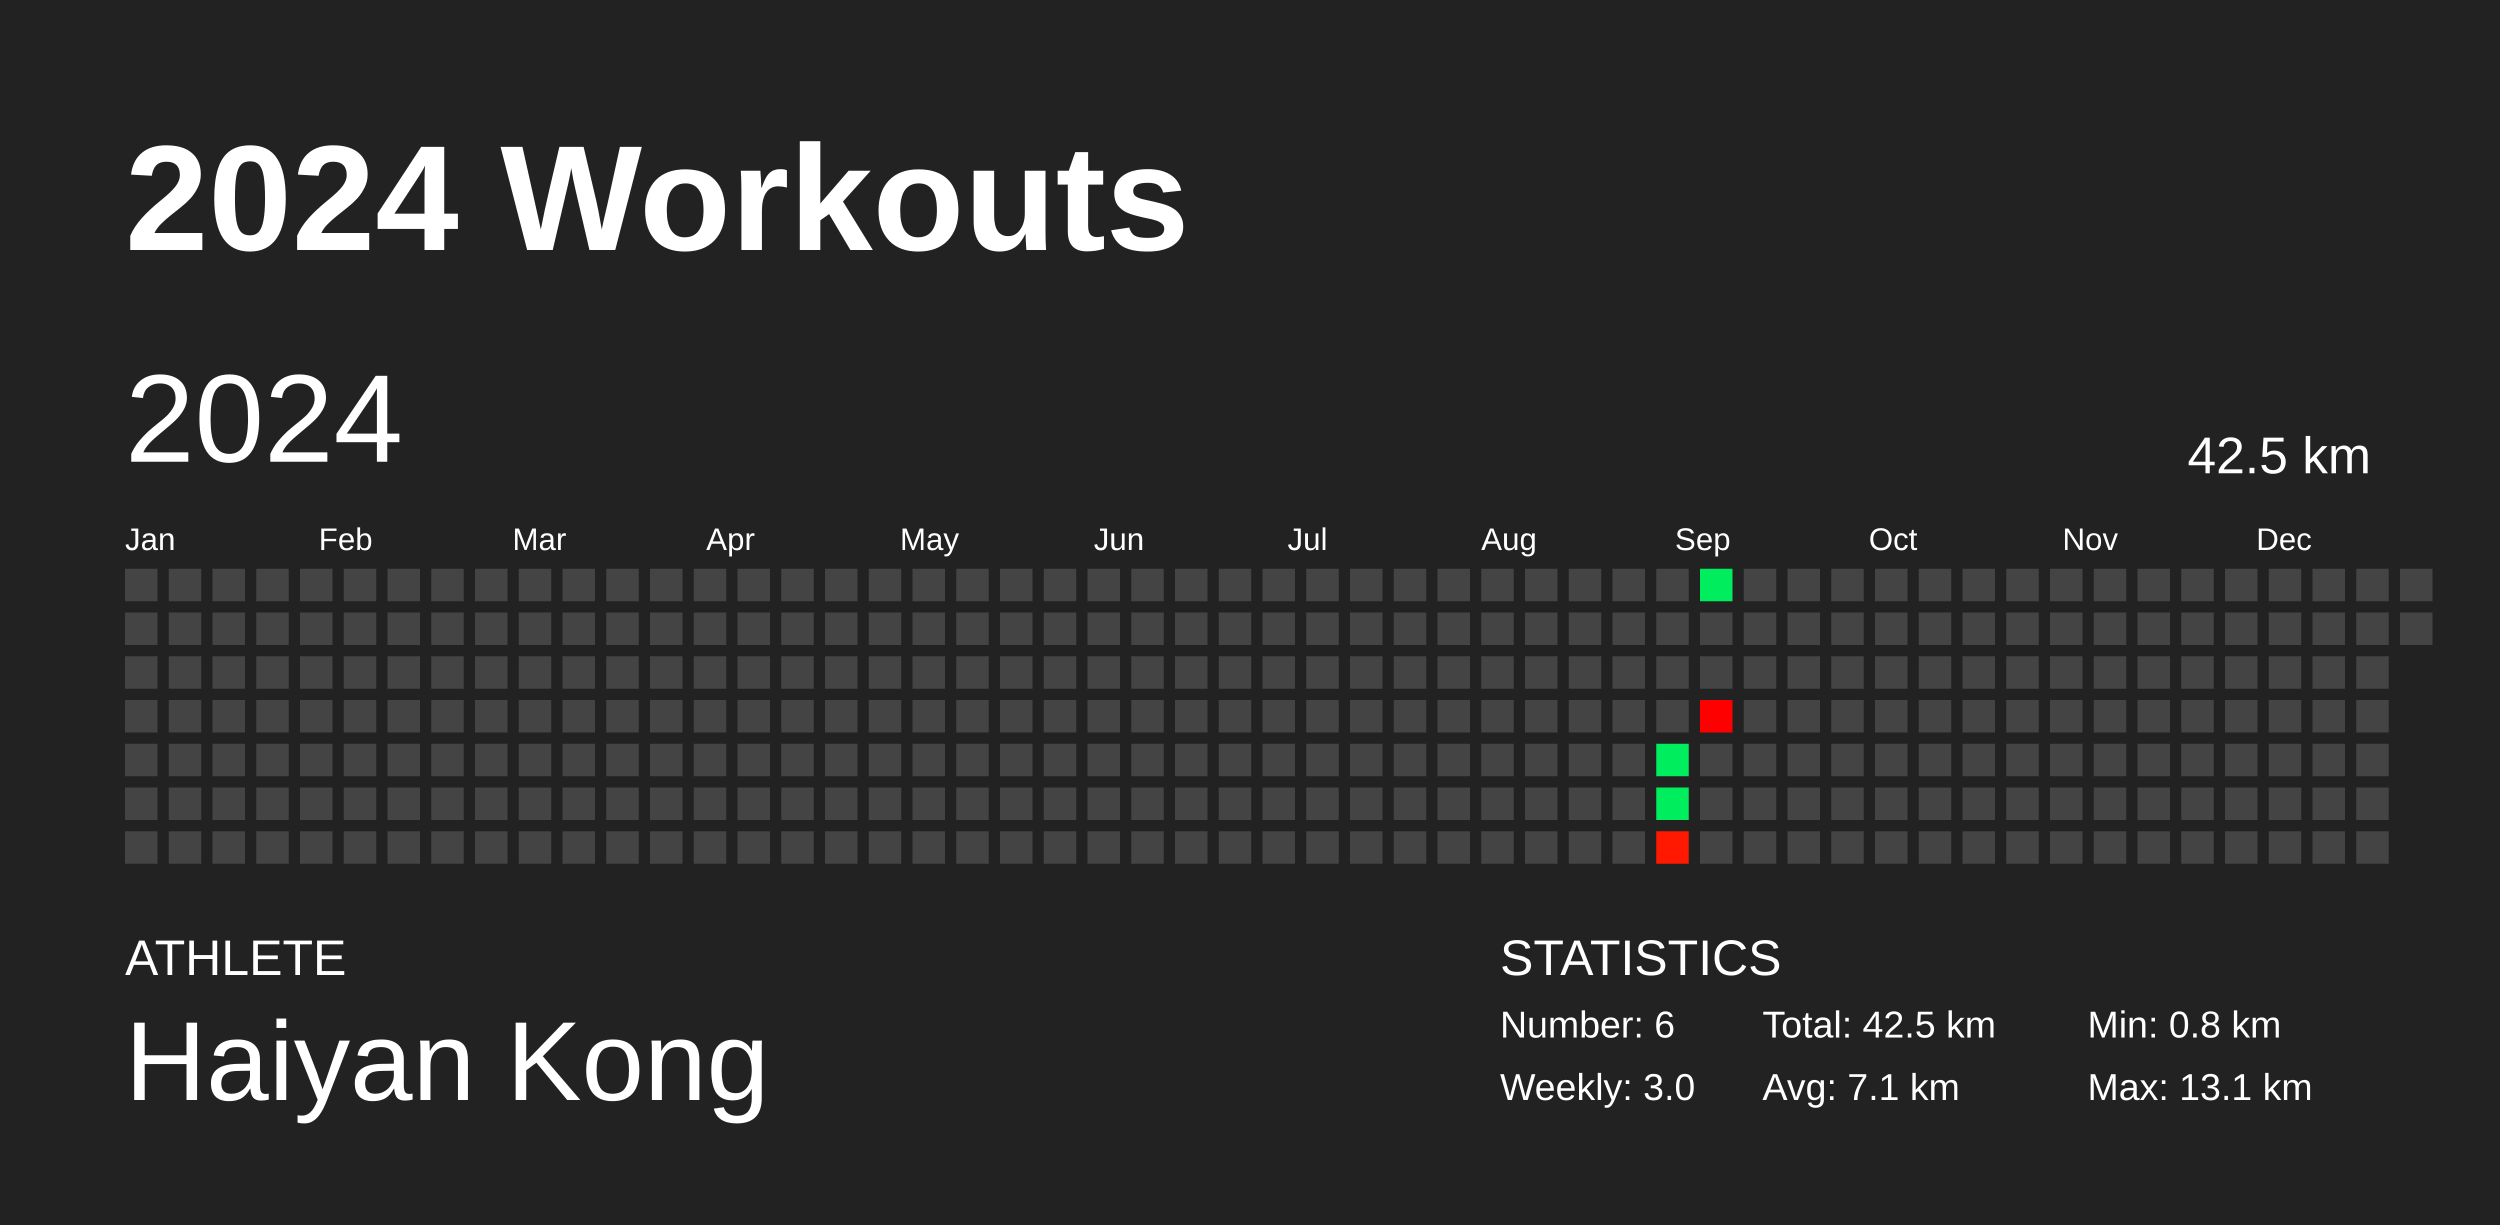
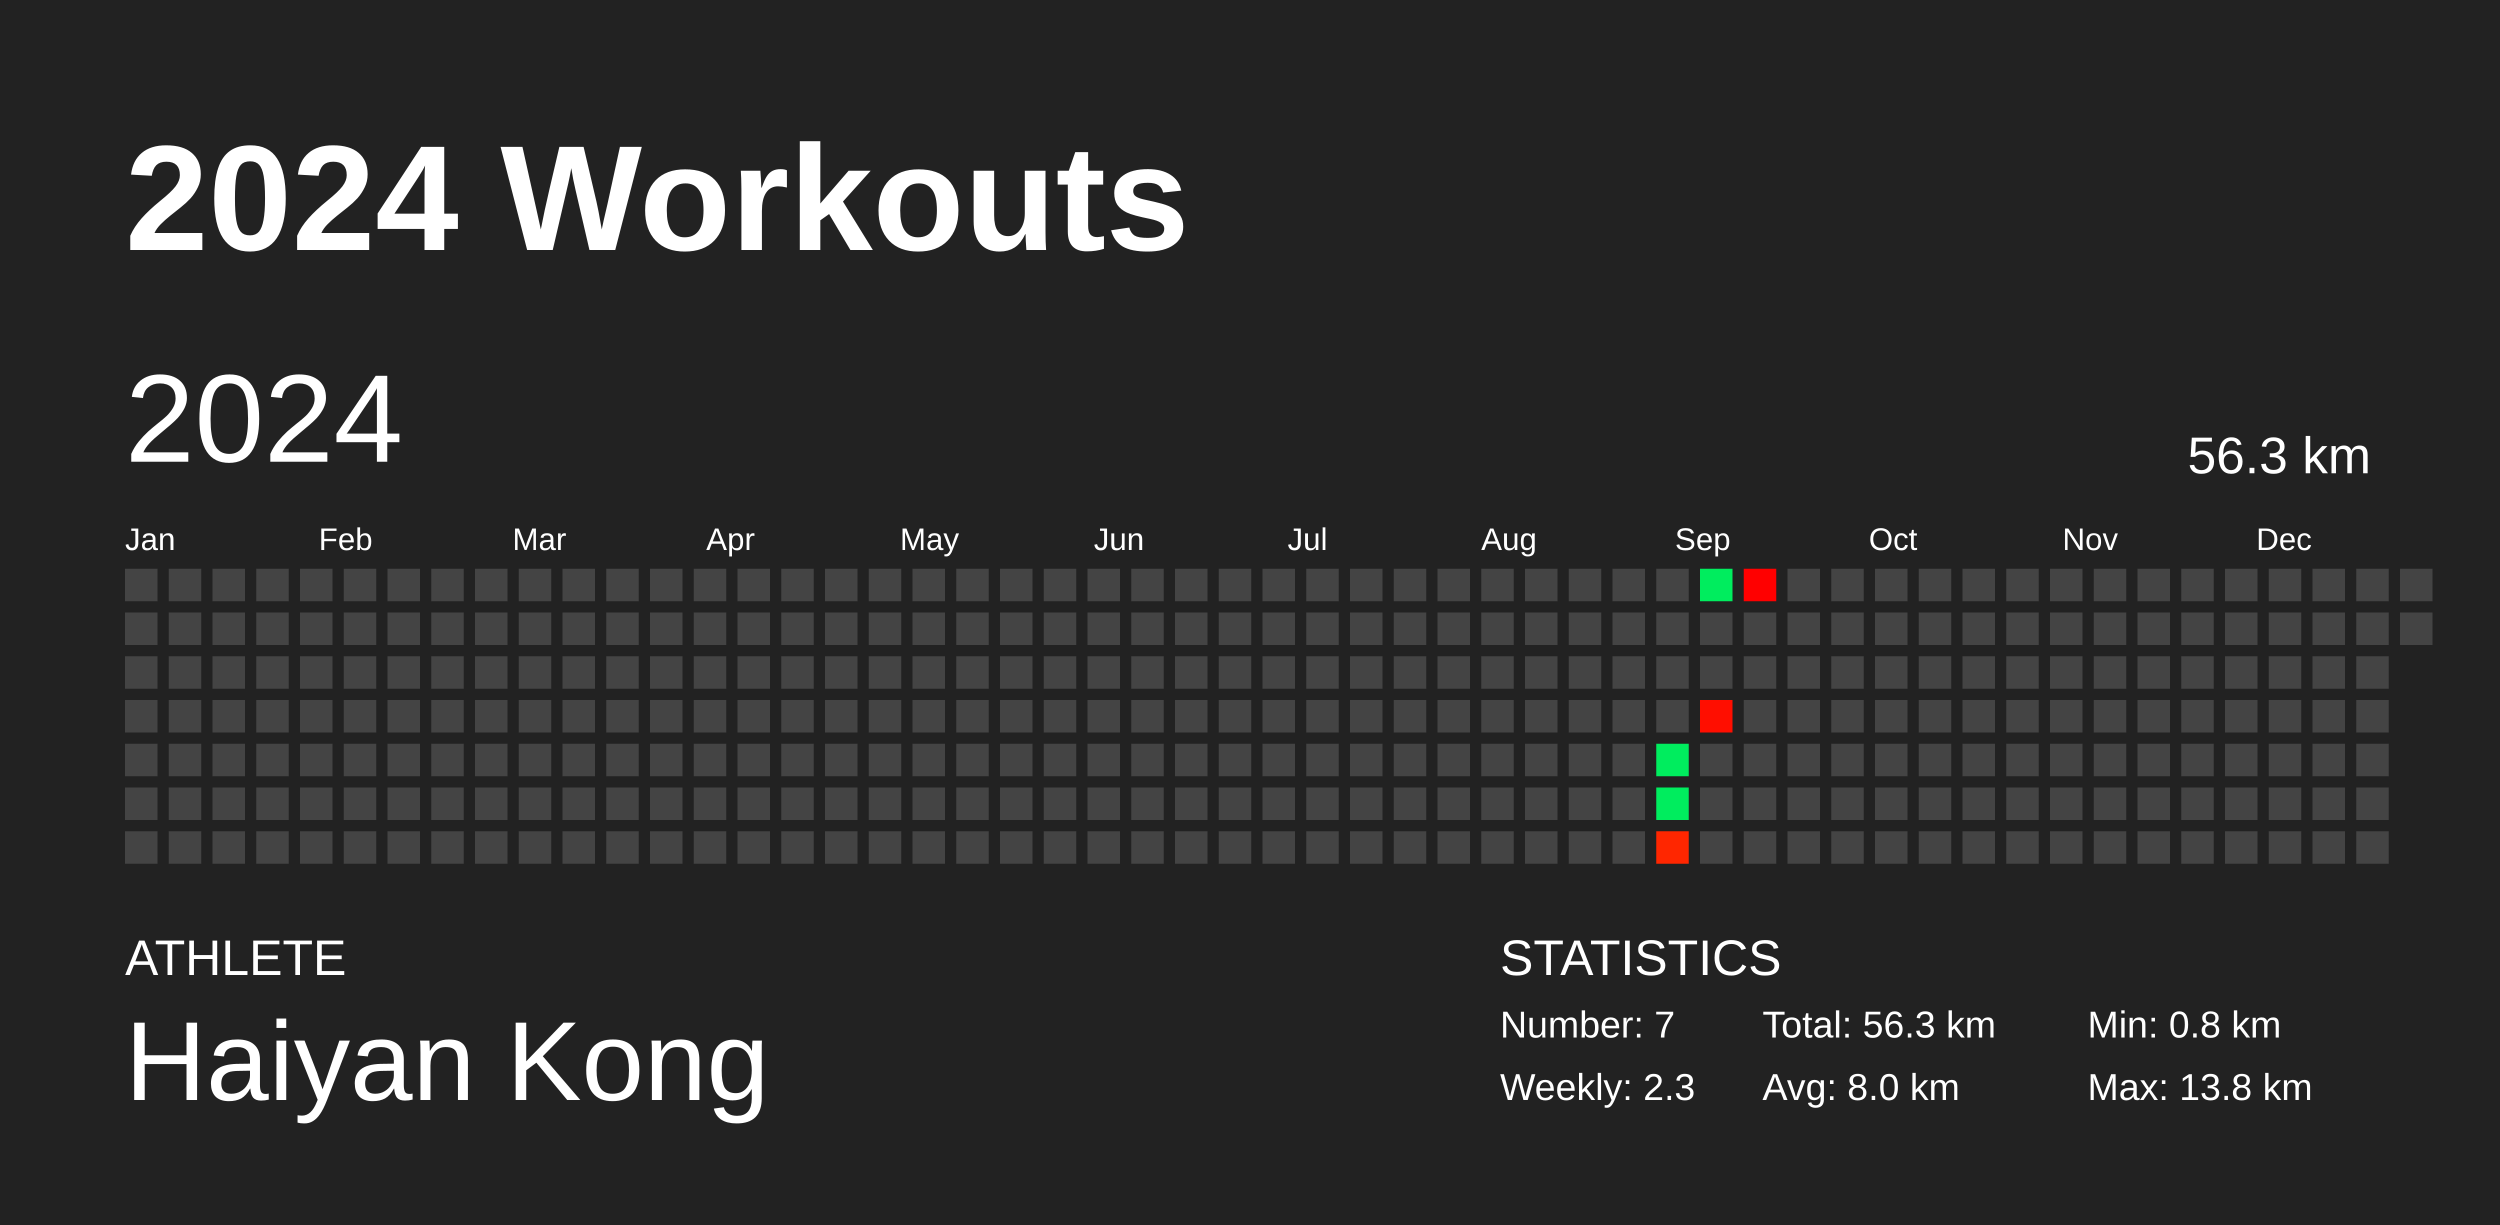
<svg xmlns="http://www.w3.org/2000/svg" baseProfile="full" height="98mm" version="1.1" viewBox="0,0,200,98" width="200mm">
  <defs />
  <rect fill="#222222" height="98" width="200" x="0" y="0" />
  <text fill="#FFFFFF" style="font-size:12px; font-family:Arial; font-weight:bold;" x="10" y="20">2024 Workouts</text>
  <text fill="#FFFFFF" style="font-size:4px; font-family:Arial" x="10" y="78">ATHLETE</text>
  <text fill="#FFFFFF" style="font-size:9px; font-family:Arial" x="10" y="88">Haiyan Kong</text>
  <text fill="#FFFFFF" style="font-size:4px; font-family:Arial" x="120" y="78">STATISTICS</text>
-   <text fill="#FFFFFF" style="font-size:3px; font-family:Arial" x="120" y="83">Number: 6</text>
-   <text fill="#FFFFFF" style="font-size:3px; font-family:Arial" x="120" y="88">Weekly: 3.0</text>
-   <text fill="#FFFFFF" style="font-size:3px; font-family:Arial" x="141" y="83">Total: 42.5 km</text>
-   <text fill="#FFFFFF" style="font-size:3px; font-family:Arial" x="141" y="88">Avg: 7.1 km</text>
+   <text fill="#FFFFFF" style="font-size:3px; font-family:Arial" x="120" y="83">Number: 7</text>
+   <text fill="#FFFFFF" style="font-size:3px; font-family:Arial" x="120" y="88">Weekly: 2.3</text>
+   <text fill="#FFFFFF" style="font-size:3px; font-family:Arial" x="141" y="83">Total: 56.3 km</text>
+   <text fill="#FFFFFF" style="font-size:3px; font-family:Arial" x="141" y="88">Avg: 8.0 km</text>
  <text fill="#FFFFFF" style="font-size:3px; font-family:Arial" x="167" y="83">Min: 0.8 km</text>
-   <text fill="#FFFFFF" style="font-size:3px; font-family:Arial" x="167" y="88">Max: 13.1 km</text>
+   <text fill="#FFFFFF" style="font-size:3px; font-family:Arial" x="167" y="88">Max: 13.8 km</text>
  <text dominant-baseline="hanging" fill="#FFFFFF" style="font-size:10.0px; font-family:Arial;" x="10" y="30">2024</text>
-   <text dominant-baseline="hanging" fill="#FFFFFF" style="font-size:4.125px; font-family:Arial;" x="175" y="35">42.5 km</text>
+   <text dominant-baseline="hanging" fill="#FFFFFF" style="font-size:4.125px; font-family:Arial;" x="175" y="35">56.3 km</text>
  <text fill="#FFFFFF" style="font-size:2.5px; font-family:Arial" x="10.0" y="44">Jan</text>
  <text fill="#FFFFFF" style="font-size:2.5px; font-family:Arial" x="25.5" y="44">Feb</text>
  <text fill="#FFFFFF" style="font-size:2.5px; font-family:Arial" x="41.0" y="44">Mar</text>
  <text fill="#FFFFFF" style="font-size:2.5px; font-family:Arial" x="56.5" y="44">Apr</text>
  <text fill="#FFFFFF" style="font-size:2.5px; font-family:Arial" x="72.0" y="44">May</text>
  <text fill="#FFFFFF" style="font-size:2.5px; font-family:Arial" x="87.5" y="44">Jun</text>
  <text fill="#FFFFFF" style="font-size:2.5px; font-family:Arial" x="103.0" y="44">Jul</text>
  <text fill="#FFFFFF" style="font-size:2.5px; font-family:Arial" x="118.5" y="44">Aug</text>
  <text fill="#FFFFFF" style="font-size:2.5px; font-family:Arial" x="134.0" y="44">Sep</text>
  <text fill="#FFFFFF" style="font-size:2.5px; font-family:Arial" x="149.5" y="44">Oct</text>
  <text fill="#FFFFFF" style="font-size:2.5px; font-family:Arial" x="165.0" y="44">Nov</text>
  <text fill="#FFFFFF" style="font-size:2.5px; font-family:Arial" x="180.5" y="44">Dec</text>
  <rect fill="#444444" height="2.6" width="2.6" x="10.0" y="45.5" />
  <rect fill="#444444" height="2.6" width="2.6" x="10.0" y="49.0" />
  <rect fill="#444444" height="2.6" width="2.6" x="10.0" y="52.5" />
  <rect fill="#444444" height="2.6" width="2.6" x="10.0" y="56.0" />
  <rect fill="#444444" height="2.6" width="2.6" x="10.0" y="59.5" />
  <rect fill="#444444" height="2.6" width="2.6" x="10.0" y="63.0" />
  <rect fill="#444444" height="2.6" width="2.6" x="10.0" y="66.5" />
  <rect fill="#444444" height="2.6" width="2.6" x="13.5" y="45.5" />
  <rect fill="#444444" height="2.6" width="2.6" x="13.5" y="49.0" />
  <rect fill="#444444" height="2.6" width="2.6" x="13.5" y="52.5" />
  <rect fill="#444444" height="2.6" width="2.6" x="13.5" y="56.0" />
  <rect fill="#444444" height="2.6" width="2.6" x="13.5" y="59.5" />
  <rect fill="#444444" height="2.6" width="2.6" x="13.5" y="63.0" />
  <rect fill="#444444" height="2.6" width="2.6" x="13.5" y="66.5" />
  <rect fill="#444444" height="2.6" width="2.6" x="17.0" y="45.5" />
  <rect fill="#444444" height="2.6" width="2.6" x="17.0" y="49.0" />
  <rect fill="#444444" height="2.6" width="2.6" x="17.0" y="52.5" />
  <rect fill="#444444" height="2.6" width="2.6" x="17.0" y="56.0" />
  <rect fill="#444444" height="2.6" width="2.6" x="17.0" y="59.5" />
  <rect fill="#444444" height="2.6" width="2.6" x="17.0" y="63.0" />
  <rect fill="#444444" height="2.6" width="2.6" x="17.0" y="66.5" />
  <rect fill="#444444" height="2.6" width="2.6" x="20.5" y="45.5" />
  <rect fill="#444444" height="2.6" width="2.6" x="20.5" y="49.0" />
  <rect fill="#444444" height="2.6" width="2.6" x="20.5" y="52.5" />
  <rect fill="#444444" height="2.6" width="2.6" x="20.5" y="56.0" />
  <rect fill="#444444" height="2.6" width="2.6" x="20.5" y="59.5" />
  <rect fill="#444444" height="2.6" width="2.6" x="20.5" y="63.0" />
  <rect fill="#444444" height="2.6" width="2.6" x="20.5" y="66.5" />
  <rect fill="#444444" height="2.6" width="2.6" x="24.0" y="45.5" />
  <rect fill="#444444" height="2.6" width="2.6" x="24.0" y="49.0" />
  <rect fill="#444444" height="2.6" width="2.6" x="24.0" y="52.5" />
  <rect fill="#444444" height="2.6" width="2.6" x="24.0" y="56.0" />
  <rect fill="#444444" height="2.6" width="2.6" x="24.0" y="59.5" />
  <rect fill="#444444" height="2.6" width="2.6" x="24.0" y="63.0" />
  <rect fill="#444444" height="2.6" width="2.6" x="24.0" y="66.5" />
  <rect fill="#444444" height="2.6" width="2.6" x="27.5" y="45.5" />
  <rect fill="#444444" height="2.6" width="2.6" x="27.5" y="49.0" />
  <rect fill="#444444" height="2.6" width="2.6" x="27.5" y="52.5" />
  <rect fill="#444444" height="2.6" width="2.6" x="27.5" y="56.0" />
  <rect fill="#444444" height="2.6" width="2.6" x="27.5" y="59.5" />
  <rect fill="#444444" height="2.6" width="2.6" x="27.5" y="63.0" />
  <rect fill="#444444" height="2.6" width="2.6" x="27.5" y="66.5" />
  <rect fill="#444444" height="2.6" width="2.6" x="31.0" y="45.5" />
  <rect fill="#444444" height="2.6" width="2.6" x="31.0" y="49.0" />
  <rect fill="#444444" height="2.6" width="2.6" x="31.0" y="52.5" />
  <rect fill="#444444" height="2.6" width="2.6" x="31.0" y="56.0" />
  <rect fill="#444444" height="2.6" width="2.6" x="31.0" y="59.5" />
  <rect fill="#444444" height="2.6" width="2.6" x="31.0" y="63.0" />
  <rect fill="#444444" height="2.6" width="2.6" x="31.0" y="66.5" />
  <rect fill="#444444" height="2.6" width="2.6" x="34.5" y="45.5" />
  <rect fill="#444444" height="2.6" width="2.6" x="34.5" y="49.0" />
  <rect fill="#444444" height="2.6" width="2.6" x="34.5" y="52.5" />
  <rect fill="#444444" height="2.6" width="2.6" x="34.5" y="56.0" />
  <rect fill="#444444" height="2.6" width="2.6" x="34.5" y="59.5" />
  <rect fill="#444444" height="2.6" width="2.6" x="34.5" y="63.0" />
  <rect fill="#444444" height="2.6" width="2.6" x="34.5" y="66.5" />
  <rect fill="#444444" height="2.6" width="2.6" x="38.0" y="45.5" />
  <rect fill="#444444" height="2.6" width="2.6" x="38.0" y="49.0" />
  <rect fill="#444444" height="2.6" width="2.6" x="38.0" y="52.5" />
  <rect fill="#444444" height="2.6" width="2.6" x="38.0" y="56.0" />
  <rect fill="#444444" height="2.6" width="2.6" x="38.0" y="59.5" />
  <rect fill="#444444" height="2.6" width="2.6" x="38.0" y="63.0" />
  <rect fill="#444444" height="2.6" width="2.6" x="38.0" y="66.5" />
  <rect fill="#444444" height="2.6" width="2.6" x="41.5" y="45.5" />
  <rect fill="#444444" height="2.6" width="2.6" x="41.5" y="49.0" />
  <rect fill="#444444" height="2.6" width="2.6" x="41.5" y="52.5" />
  <rect fill="#444444" height="2.6" width="2.6" x="41.5" y="56.0" />
  <rect fill="#444444" height="2.6" width="2.6" x="41.5" y="59.5" />
  <rect fill="#444444" height="2.6" width="2.6" x="41.5" y="63.0" />
  <rect fill="#444444" height="2.6" width="2.6" x="41.5" y="66.5" />
  <rect fill="#444444" height="2.6" width="2.6" x="45.0" y="45.5" />
  <rect fill="#444444" height="2.6" width="2.6" x="45.0" y="49.0" />
  <rect fill="#444444" height="2.6" width="2.6" x="45.0" y="52.5" />
  <rect fill="#444444" height="2.6" width="2.6" x="45.0" y="56.0" />
  <rect fill="#444444" height="2.6" width="2.6" x="45.0" y="59.5" />
  <rect fill="#444444" height="2.6" width="2.6" x="45.0" y="63.0" />
  <rect fill="#444444" height="2.6" width="2.6" x="45.0" y="66.5" />
  <rect fill="#444444" height="2.6" width="2.6" x="48.5" y="45.5" />
  <rect fill="#444444" height="2.6" width="2.6" x="48.5" y="49.0" />
  <rect fill="#444444" height="2.6" width="2.6" x="48.5" y="52.5" />
  <rect fill="#444444" height="2.6" width="2.6" x="48.5" y="56.0" />
  <rect fill="#444444" height="2.6" width="2.6" x="48.5" y="59.5" />
  <rect fill="#444444" height="2.6" width="2.6" x="48.5" y="63.0" />
  <rect fill="#444444" height="2.6" width="2.6" x="48.5" y="66.5" />
  <rect fill="#444444" height="2.6" width="2.6" x="52.0" y="45.5" />
  <rect fill="#444444" height="2.6" width="2.6" x="52.0" y="49.0" />
  <rect fill="#444444" height="2.6" width="2.6" x="52.0" y="52.5" />
  <rect fill="#444444" height="2.6" width="2.6" x="52.0" y="56.0" />
  <rect fill="#444444" height="2.6" width="2.6" x="52.0" y="59.5" />
  <rect fill="#444444" height="2.6" width="2.6" x="52.0" y="63.0" />
  <rect fill="#444444" height="2.6" width="2.6" x="52.0" y="66.5" />
  <rect fill="#444444" height="2.6" width="2.6" x="55.5" y="45.5" />
  <rect fill="#444444" height="2.6" width="2.6" x="55.5" y="49.0" />
  <rect fill="#444444" height="2.6" width="2.6" x="55.5" y="52.5" />
  <rect fill="#444444" height="2.6" width="2.6" x="55.5" y="56.0" />
  <rect fill="#444444" height="2.6" width="2.6" x="55.5" y="59.5" />
  <rect fill="#444444" height="2.6" width="2.6" x="55.5" y="63.0" />
  <rect fill="#444444" height="2.6" width="2.6" x="55.5" y="66.5" />
  <rect fill="#444444" height="2.6" width="2.6" x="59.0" y="45.5" />
  <rect fill="#444444" height="2.6" width="2.6" x="59.0" y="49.0" />
  <rect fill="#444444" height="2.6" width="2.6" x="59.0" y="52.5" />
  <rect fill="#444444" height="2.6" width="2.6" x="59.0" y="56.0" />
  <rect fill="#444444" height="2.6" width="2.6" x="59.0" y="59.5" />
  <rect fill="#444444" height="2.6" width="2.6" x="59.0" y="63.0" />
  <rect fill="#444444" height="2.6" width="2.6" x="59.0" y="66.5" />
  <rect fill="#444444" height="2.6" width="2.6" x="62.5" y="45.5" />
  <rect fill="#444444" height="2.6" width="2.6" x="62.5" y="49.0" />
  <rect fill="#444444" height="2.6" width="2.6" x="62.5" y="52.5" />
  <rect fill="#444444" height="2.6" width="2.6" x="62.5" y="56.0" />
  <rect fill="#444444" height="2.6" width="2.6" x="62.5" y="59.5" />
  <rect fill="#444444" height="2.6" width="2.6" x="62.5" y="63.0" />
  <rect fill="#444444" height="2.6" width="2.6" x="62.5" y="66.5" />
  <rect fill="#444444" height="2.6" width="2.6" x="66.0" y="45.5" />
  <rect fill="#444444" height="2.6" width="2.6" x="66.0" y="49.0" />
  <rect fill="#444444" height="2.6" width="2.6" x="66.0" y="52.5" />
  <rect fill="#444444" height="2.6" width="2.6" x="66.0" y="56.0" />
  <rect fill="#444444" height="2.6" width="2.6" x="66.0" y="59.5" />
  <rect fill="#444444" height="2.6" width="2.6" x="66.0" y="63.0" />
  <rect fill="#444444" height="2.6" width="2.6" x="66.0" y="66.5" />
  <rect fill="#444444" height="2.6" width="2.6" x="69.5" y="45.5" />
  <rect fill="#444444" height="2.6" width="2.6" x="69.5" y="49.0" />
  <rect fill="#444444" height="2.6" width="2.6" x="69.5" y="52.5" />
  <rect fill="#444444" height="2.6" width="2.6" x="69.5" y="56.0" />
  <rect fill="#444444" height="2.6" width="2.6" x="69.5" y="59.5" />
  <rect fill="#444444" height="2.6" width="2.6" x="69.5" y="63.0" />
  <rect fill="#444444" height="2.6" width="2.6" x="69.5" y="66.5" />
  <rect fill="#444444" height="2.6" width="2.6" x="73.0" y="45.5" />
  <rect fill="#444444" height="2.6" width="2.6" x="73.0" y="49.0" />
  <rect fill="#444444" height="2.6" width="2.6" x="73.0" y="52.5" />
  <rect fill="#444444" height="2.6" width="2.6" x="73.0" y="56.0" />
  <rect fill="#444444" height="2.6" width="2.6" x="73.0" y="59.5" />
  <rect fill="#444444" height="2.6" width="2.6" x="73.0" y="63.0" />
  <rect fill="#444444" height="2.6" width="2.6" x="73.0" y="66.5" />
  <rect fill="#444444" height="2.6" width="2.6" x="76.5" y="45.5" />
  <rect fill="#444444" height="2.6" width="2.6" x="76.5" y="49.0" />
  <rect fill="#444444" height="2.6" width="2.6" x="76.5" y="52.5" />
  <rect fill="#444444" height="2.6" width="2.6" x="76.5" y="56.0" />
  <rect fill="#444444" height="2.6" width="2.6" x="76.5" y="59.5" />
  <rect fill="#444444" height="2.6" width="2.6" x="76.5" y="63.0" />
  <rect fill="#444444" height="2.6" width="2.6" x="76.5" y="66.5" />
  <rect fill="#444444" height="2.6" width="2.6" x="80.0" y="45.5" />
  <rect fill="#444444" height="2.6" width="2.6" x="80.0" y="49.0" />
  <rect fill="#444444" height="2.6" width="2.6" x="80.0" y="52.5" />
  <rect fill="#444444" height="2.6" width="2.6" x="80.0" y="56.0" />
  <rect fill="#444444" height="2.6" width="2.6" x="80.0" y="59.5" />
  <rect fill="#444444" height="2.6" width="2.6" x="80.0" y="63.0" />
  <rect fill="#444444" height="2.6" width="2.6" x="80.0" y="66.5" />
  <rect fill="#444444" height="2.6" width="2.6" x="83.5" y="45.5" />
  <rect fill="#444444" height="2.6" width="2.6" x="83.5" y="49.0" />
  <rect fill="#444444" height="2.6" width="2.6" x="83.5" y="52.5" />
  <rect fill="#444444" height="2.6" width="2.6" x="83.5" y="56.0" />
  <rect fill="#444444" height="2.6" width="2.6" x="83.5" y="59.5" />
  <rect fill="#444444" height="2.6" width="2.6" x="83.5" y="63.0" />
  <rect fill="#444444" height="2.6" width="2.6" x="83.5" y="66.5" />
  <rect fill="#444444" height="2.6" width="2.6" x="87.0" y="45.5" />
  <rect fill="#444444" height="2.6" width="2.6" x="87.0" y="49.0" />
  <rect fill="#444444" height="2.6" width="2.6" x="87.0" y="52.5" />
  <rect fill="#444444" height="2.6" width="2.6" x="87.0" y="56.0" />
  <rect fill="#444444" height="2.6" width="2.6" x="87.0" y="59.5" />
  <rect fill="#444444" height="2.6" width="2.6" x="87.0" y="63.0" />
  <rect fill="#444444" height="2.6" width="2.6" x="87.0" y="66.5" />
  <rect fill="#444444" height="2.6" width="2.6" x="90.5" y="45.5" />
  <rect fill="#444444" height="2.6" width="2.6" x="90.5" y="49.0" />
  <rect fill="#444444" height="2.6" width="2.6" x="90.5" y="52.5" />
  <rect fill="#444444" height="2.6" width="2.6" x="90.5" y="56.0" />
  <rect fill="#444444" height="2.6" width="2.6" x="90.5" y="59.5" />
  <rect fill="#444444" height="2.6" width="2.6" x="90.5" y="63.0" />
  <rect fill="#444444" height="2.6" width="2.6" x="90.5" y="66.5" />
  <rect fill="#444444" height="2.6" width="2.6" x="94.0" y="45.5" />
  <rect fill="#444444" height="2.6" width="2.6" x="94.0" y="49.0" />
  <rect fill="#444444" height="2.6" width="2.6" x="94.0" y="52.5" />
  <rect fill="#444444" height="2.6" width="2.6" x="94.0" y="56.0" />
  <rect fill="#444444" height="2.6" width="2.6" x="94.0" y="59.5" />
  <rect fill="#444444" height="2.6" width="2.6" x="94.0" y="63.0" />
  <rect fill="#444444" height="2.6" width="2.6" x="94.0" y="66.5" />
  <rect fill="#444444" height="2.6" width="2.6" x="97.5" y="45.5" />
  <rect fill="#444444" height="2.6" width="2.6" x="97.5" y="49.0" />
  <rect fill="#444444" height="2.6" width="2.6" x="97.5" y="52.5" />
  <rect fill="#444444" height="2.6" width="2.6" x="97.5" y="56.0" />
  <rect fill="#444444" height="2.6" width="2.6" x="97.5" y="59.5" />
  <rect fill="#444444" height="2.6" width="2.6" x="97.5" y="63.0" />
  <rect fill="#444444" height="2.6" width="2.6" x="97.5" y="66.5" />
  <rect fill="#444444" height="2.6" width="2.6" x="101.0" y="45.5" />
  <rect fill="#444444" height="2.6" width="2.6" x="101.0" y="49.0" />
  <rect fill="#444444" height="2.6" width="2.6" x="101.0" y="52.5" />
  <rect fill="#444444" height="2.6" width="2.6" x="101.0" y="56.0" />
  <rect fill="#444444" height="2.6" width="2.6" x="101.0" y="59.5" />
  <rect fill="#444444" height="2.6" width="2.6" x="101.0" y="63.0" />
  <rect fill="#444444" height="2.6" width="2.6" x="101.0" y="66.5" />
  <rect fill="#444444" height="2.6" width="2.6" x="104.5" y="45.5" />
  <rect fill="#444444" height="2.6" width="2.6" x="104.5" y="49.0" />
  <rect fill="#444444" height="2.6" width="2.6" x="104.5" y="52.5" />
  <rect fill="#444444" height="2.6" width="2.6" x="104.5" y="56.0" />
  <rect fill="#444444" height="2.6" width="2.6" x="104.5" y="59.5" />
  <rect fill="#444444" height="2.6" width="2.6" x="104.5" y="63.0" />
  <rect fill="#444444" height="2.6" width="2.6" x="104.5" y="66.5" />
  <rect fill="#444444" height="2.6" width="2.6" x="108.0" y="45.5" />
  <rect fill="#444444" height="2.6" width="2.6" x="108.0" y="49.0" />
  <rect fill="#444444" height="2.6" width="2.6" x="108.0" y="52.5" />
  <rect fill="#444444" height="2.6" width="2.6" x="108.0" y="56.0" />
  <rect fill="#444444" height="2.6" width="2.6" x="108.0" y="59.5" />
  <rect fill="#444444" height="2.6" width="2.6" x="108.0" y="63.0" />
  <rect fill="#444444" height="2.6" width="2.6" x="108.0" y="66.5" />
  <rect fill="#444444" height="2.6" width="2.6" x="111.5" y="45.5" />
  <rect fill="#444444" height="2.6" width="2.6" x="111.5" y="49.0" />
  <rect fill="#444444" height="2.6" width="2.6" x="111.5" y="52.5" />
  <rect fill="#444444" height="2.6" width="2.6" x="111.5" y="56.0" />
  <rect fill="#444444" height="2.6" width="2.6" x="111.5" y="59.5" />
  <rect fill="#444444" height="2.6" width="2.6" x="111.5" y="63.0" />
  <rect fill="#444444" height="2.6" width="2.6" x="111.5" y="66.5" />
  <rect fill="#444444" height="2.6" width="2.6" x="115.0" y="45.5" />
  <rect fill="#444444" height="2.6" width="2.6" x="115.0" y="49.0" />
  <rect fill="#444444" height="2.6" width="2.6" x="115.0" y="52.5" />
  <rect fill="#444444" height="2.6" width="2.6" x="115.0" y="56.0" />
  <rect fill="#444444" height="2.6" width="2.6" x="115.0" y="59.5" />
  <rect fill="#444444" height="2.6" width="2.6" x="115.0" y="63.0" />
  <rect fill="#444444" height="2.6" width="2.6" x="115.0" y="66.5" />
  <rect fill="#444444" height="2.6" width="2.6" x="118.5" y="45.5" />
  <rect fill="#444444" height="2.6" width="2.6" x="118.5" y="49.0" />
  <rect fill="#444444" height="2.6" width="2.6" x="118.5" y="52.5" />
  <rect fill="#444444" height="2.6" width="2.6" x="118.5" y="56.0" />
  <rect fill="#444444" height="2.6" width="2.6" x="118.5" y="59.5" />
  <rect fill="#444444" height="2.6" width="2.6" x="118.5" y="63.0" />
  <rect fill="#444444" height="2.6" width="2.6" x="118.5" y="66.5" />
  <rect fill="#444444" height="2.6" width="2.6" x="122.0" y="45.5" />
  <rect fill="#444444" height="2.6" width="2.6" x="122.0" y="49.0" />
  <rect fill="#444444" height="2.6" width="2.6" x="122.0" y="52.5" />
  <rect fill="#444444" height="2.6" width="2.6" x="122.0" y="56.0" />
  <rect fill="#444444" height="2.6" width="2.6" x="122.0" y="59.5" />
  <rect fill="#444444" height="2.6" width="2.6" x="122.0" y="63.0" />
  <rect fill="#444444" height="2.6" width="2.6" x="122.0" y="66.5" />
  <rect fill="#444444" height="2.6" width="2.6" x="125.5" y="45.5" />
  <rect fill="#444444" height="2.6" width="2.6" x="125.5" y="49.0" />
  <rect fill="#444444" height="2.6" width="2.6" x="125.5" y="52.5" />
  <rect fill="#444444" height="2.6" width="2.6" x="125.5" y="56.0" />
  <rect fill="#444444" height="2.6" width="2.6" x="125.5" y="59.5" />
  <rect fill="#444444" height="2.6" width="2.6" x="125.5" y="63.0" />
  <rect fill="#444444" height="2.6" width="2.6" x="125.5" y="66.5" />
  <rect fill="#444444" height="2.6" width="2.6" x="129.0" y="45.5" />
  <rect fill="#444444" height="2.6" width="2.6" x="129.0" y="49.0" />
  <rect fill="#444444" height="2.6" width="2.6" x="129.0" y="52.5" />
  <rect fill="#444444" height="2.6" width="2.6" x="129.0" y="56.0" />
  <rect fill="#444444" height="2.6" width="2.6" x="129.0" y="59.5" />
  <rect fill="#444444" height="2.6" width="2.6" x="129.0" y="63.0" />
  <rect fill="#444444" height="2.6" width="2.6" x="129.0" y="66.5" />
  <rect fill="#444444" height="2.6" width="2.6" x="132.5" y="45.5" />
  <rect fill="#444444" height="2.6" width="2.6" x="132.5" y="49.0" />
  <rect fill="#444444" height="2.6" width="2.6" x="132.5" y="52.5" />
  <rect fill="#444444" height="2.6" width="2.6" x="132.5" y="56.0" />
  <rect fill="#00ed5e" height="2.6" width="2.6" x="132.5" y="59.5" />
  <rect fill="#00ed5e" height="2.6" width="2.6" x="132.5" y="63.0" />
-   <rect fill="#ff1900" height="2.6" width="2.6" x="132.5" y="66.5" />
+   <rect fill="#ff2600" height="2.6" width="2.6" x="132.5" y="66.5" />
  <rect fill="#00ed5e" height="2.6" width="2.6" x="136.0" y="45.5" />
  <rect fill="#444444" height="2.6" width="2.6" x="136.0" y="49.0" />
  <rect fill="#444444" height="2.6" width="2.6" x="136.0" y="52.5" />
-   <rect fill="#ff0000" height="2.6" width="2.6" x="136.0" y="56.0" />
+   <rect fill="#ff0e00" height="2.6" width="2.6" x="136.0" y="56.0" />
  <rect fill="#444444" height="2.6" width="2.6" x="136.0" y="59.5" />
  <rect fill="#444444" height="2.6" width="2.6" x="136.0" y="63.0" />
  <rect fill="#444444" height="2.6" width="2.6" x="136.0" y="66.5" />
-   <rect fill="#444444" height="2.6" width="2.6" x="139.5" y="45.5" />
+   <rect fill="#ff0000" height="2.6" width="2.6" x="139.5" y="45.5" />
  <rect fill="#444444" height="2.6" width="2.6" x="139.5" y="49.0" />
  <rect fill="#444444" height="2.6" width="2.6" x="139.5" y="52.5" />
  <rect fill="#444444" height="2.6" width="2.6" x="139.5" y="56.0" />
  <rect fill="#444444" height="2.6" width="2.6" x="139.5" y="59.5" />
  <rect fill="#444444" height="2.6" width="2.6" x="139.5" y="63.0" />
  <rect fill="#444444" height="2.6" width="2.6" x="139.5" y="66.5" />
  <rect fill="#444444" height="2.6" width="2.6" x="143.0" y="45.5" />
  <rect fill="#444444" height="2.6" width="2.6" x="143.0" y="49.0" />
  <rect fill="#444444" height="2.6" width="2.6" x="143.0" y="52.5" />
  <rect fill="#444444" height="2.6" width="2.6" x="143.0" y="56.0" />
  <rect fill="#444444" height="2.6" width="2.6" x="143.0" y="59.5" />
  <rect fill="#444444" height="2.6" width="2.6" x="143.0" y="63.0" />
  <rect fill="#444444" height="2.6" width="2.6" x="143.0" y="66.5" />
  <rect fill="#444444" height="2.6" width="2.6" x="146.5" y="45.5" />
  <rect fill="#444444" height="2.6" width="2.6" x="146.5" y="49.0" />
  <rect fill="#444444" height="2.6" width="2.6" x="146.5" y="52.5" />
  <rect fill="#444444" height="2.6" width="2.6" x="146.5" y="56.0" />
  <rect fill="#444444" height="2.6" width="2.6" x="146.5" y="59.5" />
  <rect fill="#444444" height="2.6" width="2.6" x="146.5" y="63.0" />
  <rect fill="#444444" height="2.6" width="2.6" x="146.5" y="66.5" />
  <rect fill="#444444" height="2.6" width="2.6" x="150.0" y="45.5" />
  <rect fill="#444444" height="2.6" width="2.6" x="150.0" y="49.0" />
  <rect fill="#444444" height="2.6" width="2.6" x="150.0" y="52.5" />
  <rect fill="#444444" height="2.6" width="2.6" x="150.0" y="56.0" />
  <rect fill="#444444" height="2.6" width="2.6" x="150.0" y="59.5" />
  <rect fill="#444444" height="2.6" width="2.6" x="150.0" y="63.0" />
  <rect fill="#444444" height="2.6" width="2.6" x="150.0" y="66.5" />
  <rect fill="#444444" height="2.6" width="2.6" x="153.5" y="45.5" />
  <rect fill="#444444" height="2.6" width="2.6" x="153.5" y="49.0" />
  <rect fill="#444444" height="2.6" width="2.6" x="153.5" y="52.5" />
  <rect fill="#444444" height="2.6" width="2.6" x="153.5" y="56.0" />
  <rect fill="#444444" height="2.6" width="2.6" x="153.5" y="59.5" />
  <rect fill="#444444" height="2.6" width="2.6" x="153.5" y="63.0" />
  <rect fill="#444444" height="2.6" width="2.6" x="153.5" y="66.5" />
  <rect fill="#444444" height="2.6" width="2.6" x="157.0" y="45.5" />
  <rect fill="#444444" height="2.6" width="2.6" x="157.0" y="49.0" />
  <rect fill="#444444" height="2.6" width="2.6" x="157.0" y="52.5" />
  <rect fill="#444444" height="2.6" width="2.6" x="157.0" y="56.0" />
  <rect fill="#444444" height="2.6" width="2.6" x="157.0" y="59.5" />
  <rect fill="#444444" height="2.6" width="2.6" x="157.0" y="63.0" />
  <rect fill="#444444" height="2.6" width="2.6" x="157.0" y="66.5" />
  <rect fill="#444444" height="2.6" width="2.6" x="160.5" y="45.5" />
  <rect fill="#444444" height="2.6" width="2.6" x="160.5" y="49.0" />
  <rect fill="#444444" height="2.6" width="2.6" x="160.5" y="52.5" />
  <rect fill="#444444" height="2.6" width="2.6" x="160.5" y="56.0" />
  <rect fill="#444444" height="2.6" width="2.6" x="160.5" y="59.5" />
  <rect fill="#444444" height="2.6" width="2.6" x="160.5" y="63.0" />
  <rect fill="#444444" height="2.6" width="2.6" x="160.5" y="66.5" />
  <rect fill="#444444" height="2.6" width="2.6" x="164.0" y="45.5" />
  <rect fill="#444444" height="2.6" width="2.6" x="164.0" y="49.0" />
  <rect fill="#444444" height="2.6" width="2.6" x="164.0" y="52.5" />
  <rect fill="#444444" height="2.6" width="2.6" x="164.0" y="56.0" />
  <rect fill="#444444" height="2.6" width="2.6" x="164.0" y="59.5" />
  <rect fill="#444444" height="2.6" width="2.6" x="164.0" y="63.0" />
  <rect fill="#444444" height="2.6" width="2.6" x="164.0" y="66.5" />
  <rect fill="#444444" height="2.6" width="2.6" x="167.5" y="45.5" />
  <rect fill="#444444" height="2.6" width="2.6" x="167.5" y="49.0" />
  <rect fill="#444444" height="2.6" width="2.6" x="167.5" y="52.5" />
  <rect fill="#444444" height="2.6" width="2.6" x="167.5" y="56.0" />
  <rect fill="#444444" height="2.6" width="2.6" x="167.5" y="59.5" />
  <rect fill="#444444" height="2.6" width="2.6" x="167.5" y="63.0" />
  <rect fill="#444444" height="2.6" width="2.6" x="167.5" y="66.5" />
  <rect fill="#444444" height="2.6" width="2.6" x="171.0" y="45.5" />
  <rect fill="#444444" height="2.6" width="2.6" x="171.0" y="49.0" />
  <rect fill="#444444" height="2.6" width="2.6" x="171.0" y="52.5" />
  <rect fill="#444444" height="2.6" width="2.6" x="171.0" y="56.0" />
  <rect fill="#444444" height="2.6" width="2.6" x="171.0" y="59.5" />
  <rect fill="#444444" height="2.6" width="2.6" x="171.0" y="63.0" />
  <rect fill="#444444" height="2.6" width="2.6" x="171.0" y="66.5" />
  <rect fill="#444444" height="2.6" width="2.6" x="174.5" y="45.5" />
  <rect fill="#444444" height="2.6" width="2.6" x="174.5" y="49.0" />
  <rect fill="#444444" height="2.6" width="2.6" x="174.5" y="52.5" />
  <rect fill="#444444" height="2.6" width="2.6" x="174.5" y="56.0" />
  <rect fill="#444444" height="2.6" width="2.6" x="174.5" y="59.5" />
  <rect fill="#444444" height="2.6" width="2.6" x="174.5" y="63.0" />
  <rect fill="#444444" height="2.6" width="2.6" x="174.5" y="66.5" />
  <rect fill="#444444" height="2.6" width="2.6" x="178.0" y="45.5" />
  <rect fill="#444444" height="2.6" width="2.6" x="178.0" y="49.0" />
  <rect fill="#444444" height="2.6" width="2.6" x="178.0" y="52.5" />
  <rect fill="#444444" height="2.6" width="2.6" x="178.0" y="56.0" />
  <rect fill="#444444" height="2.6" width="2.6" x="178.0" y="59.5" />
  <rect fill="#444444" height="2.6" width="2.6" x="178.0" y="63.0" />
  <rect fill="#444444" height="2.6" width="2.6" x="178.0" y="66.5" />
  <rect fill="#444444" height="2.6" width="2.6" x="181.5" y="45.5" />
  <rect fill="#444444" height="2.6" width="2.6" x="181.5" y="49.0" />
  <rect fill="#444444" height="2.6" width="2.6" x="181.5" y="52.5" />
  <rect fill="#444444" height="2.6" width="2.6" x="181.5" y="56.0" />
  <rect fill="#444444" height="2.6" width="2.6" x="181.5" y="59.5" />
  <rect fill="#444444" height="2.6" width="2.6" x="181.5" y="63.0" />
  <rect fill="#444444" height="2.6" width="2.6" x="181.5" y="66.5" />
  <rect fill="#444444" height="2.6" width="2.6" x="185.0" y="45.5" />
  <rect fill="#444444" height="2.6" width="2.6" x="185.0" y="49.0" />
  <rect fill="#444444" height="2.6" width="2.6" x="185.0" y="52.5" />
  <rect fill="#444444" height="2.6" width="2.6" x="185.0" y="56.0" />
  <rect fill="#444444" height="2.6" width="2.6" x="185.0" y="59.5" />
  <rect fill="#444444" height="2.6" width="2.6" x="185.0" y="63.0" />
  <rect fill="#444444" height="2.6" width="2.6" x="185.0" y="66.5" />
  <rect fill="#444444" height="2.6" width="2.6" x="188.5" y="45.5" />
  <rect fill="#444444" height="2.6" width="2.6" x="188.5" y="49.0" />
  <rect fill="#444444" height="2.6" width="2.6" x="188.5" y="52.5" />
  <rect fill="#444444" height="2.6" width="2.6" x="188.5" y="56.0" />
  <rect fill="#444444" height="2.6" width="2.6" x="188.5" y="59.5" />
  <rect fill="#444444" height="2.6" width="2.6" x="188.5" y="63.0" />
  <rect fill="#444444" height="2.6" width="2.6" x="188.5" y="66.5" />
  <rect fill="#444444" height="2.6" width="2.6" x="192.0" y="45.5" />
  <rect fill="#444444" height="2.6" width="2.6" x="192.0" y="49.0" />
</svg>
